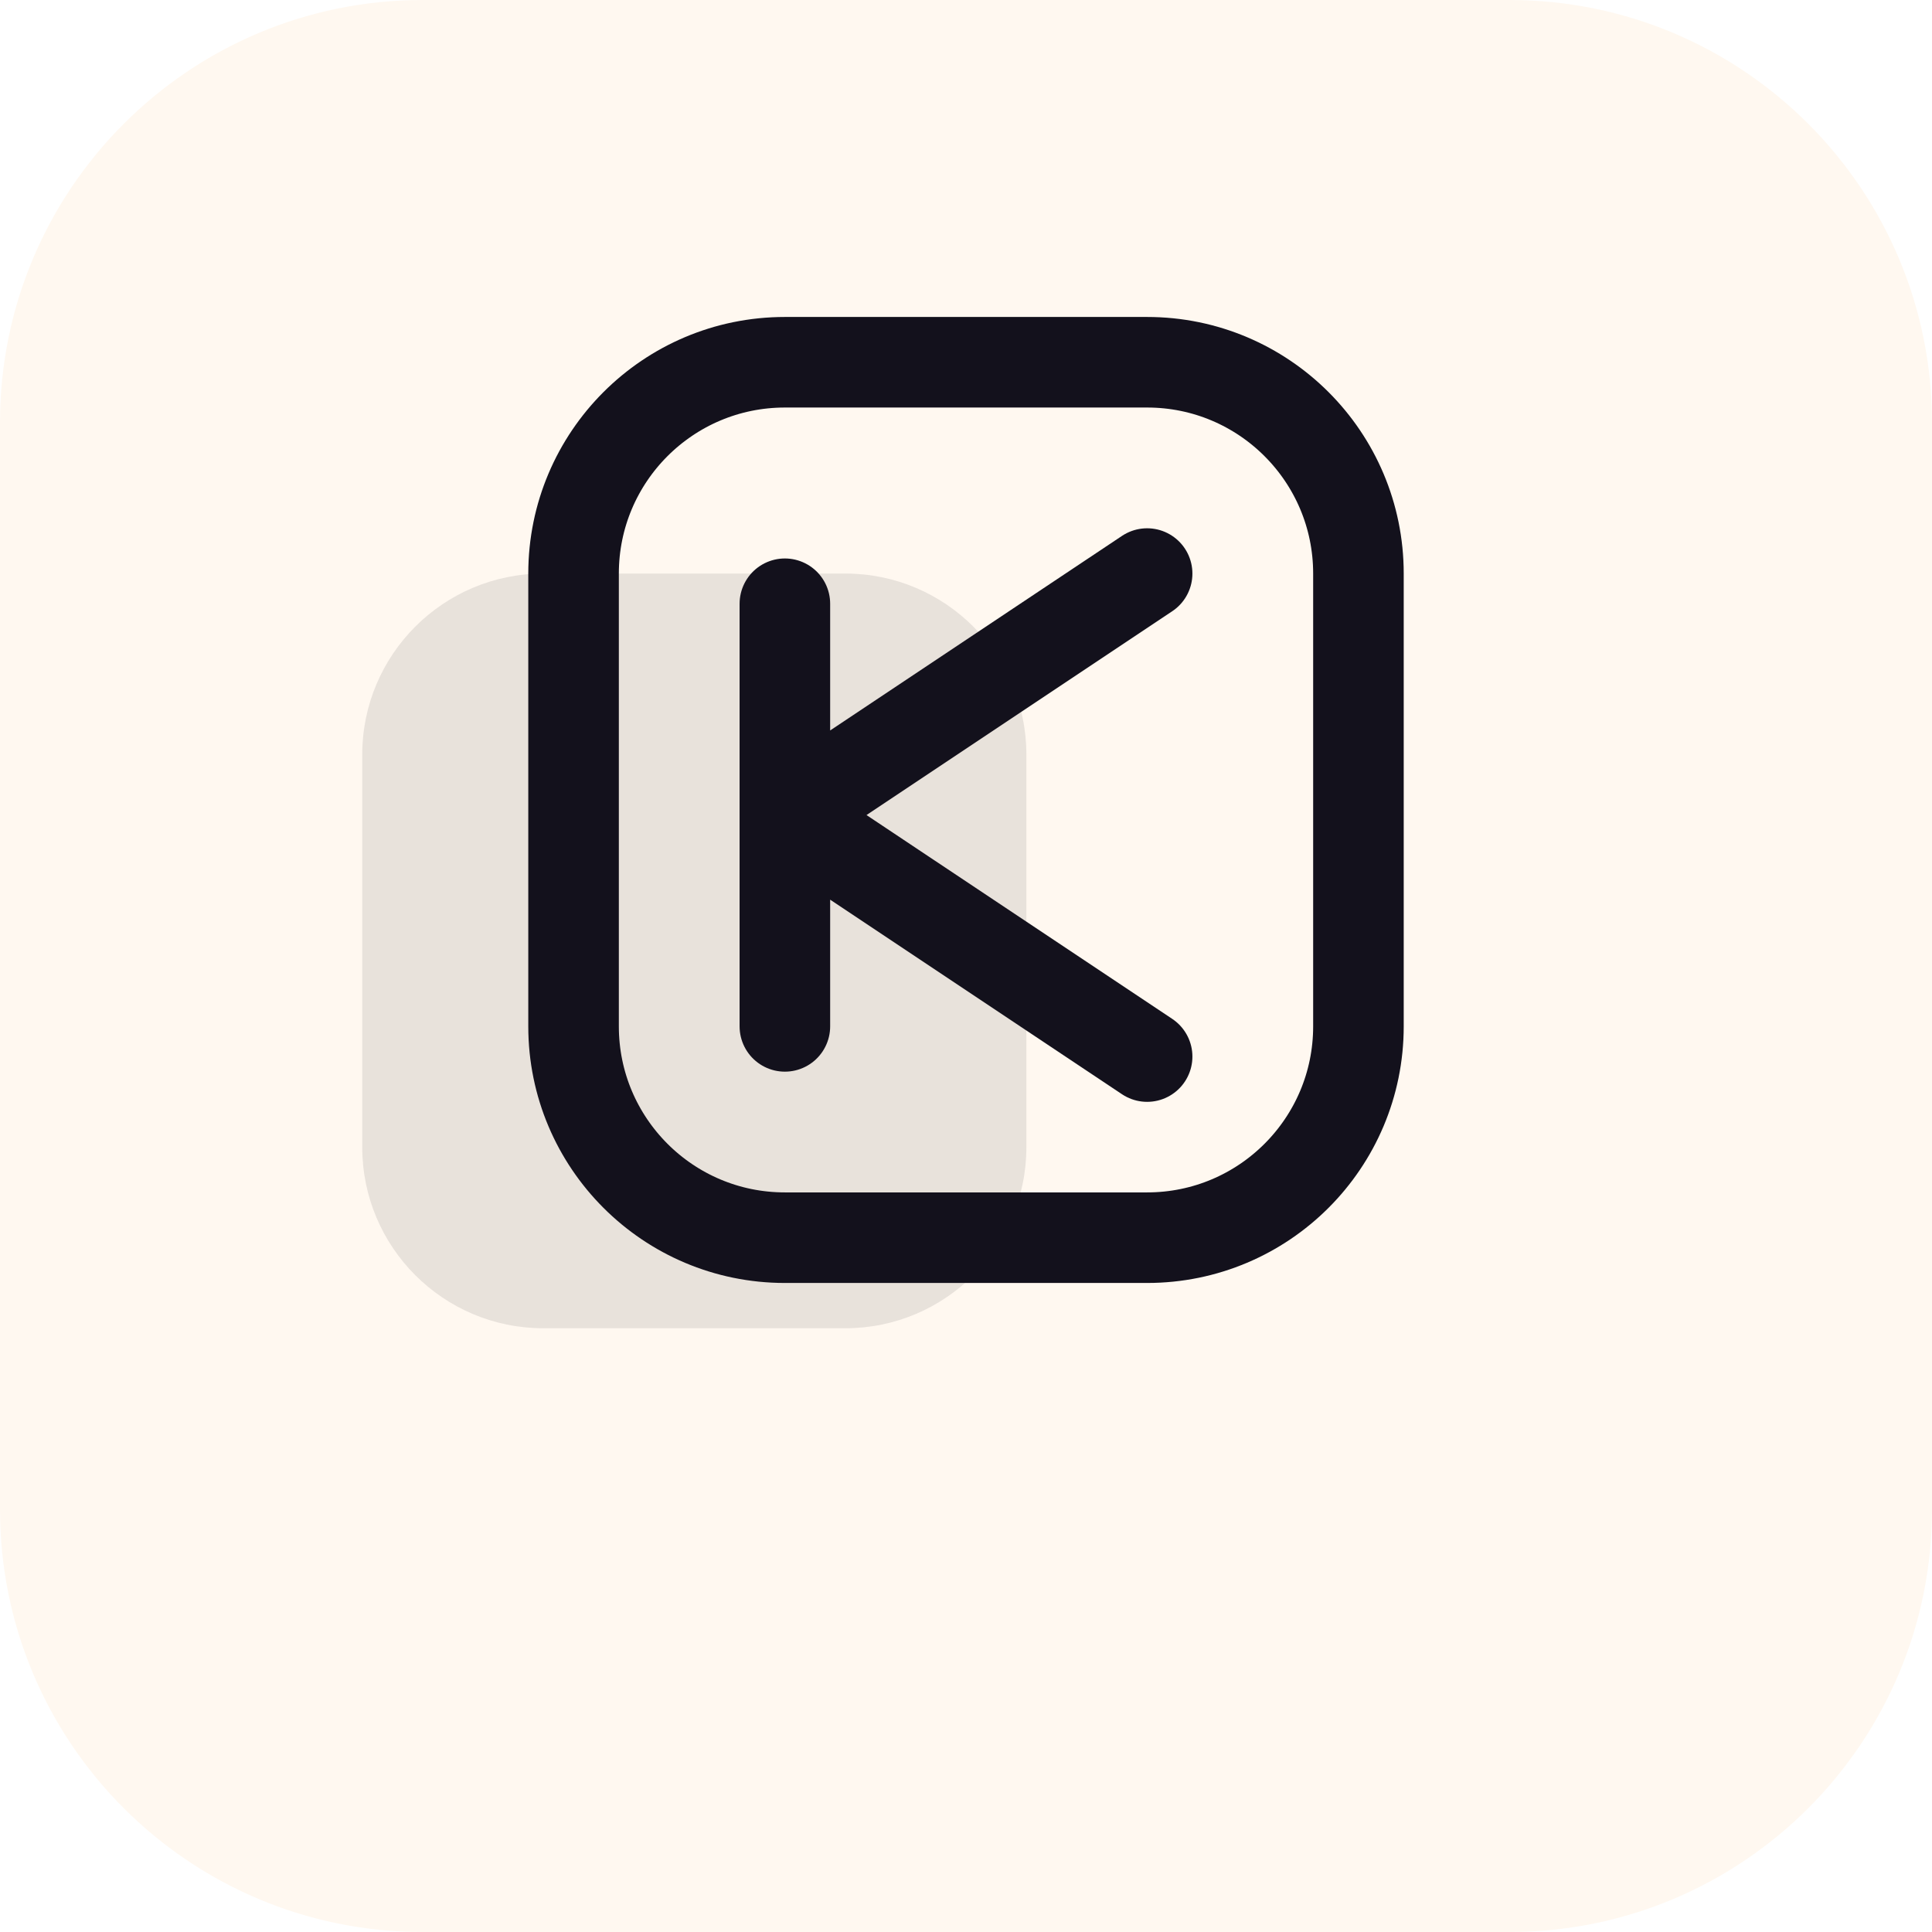
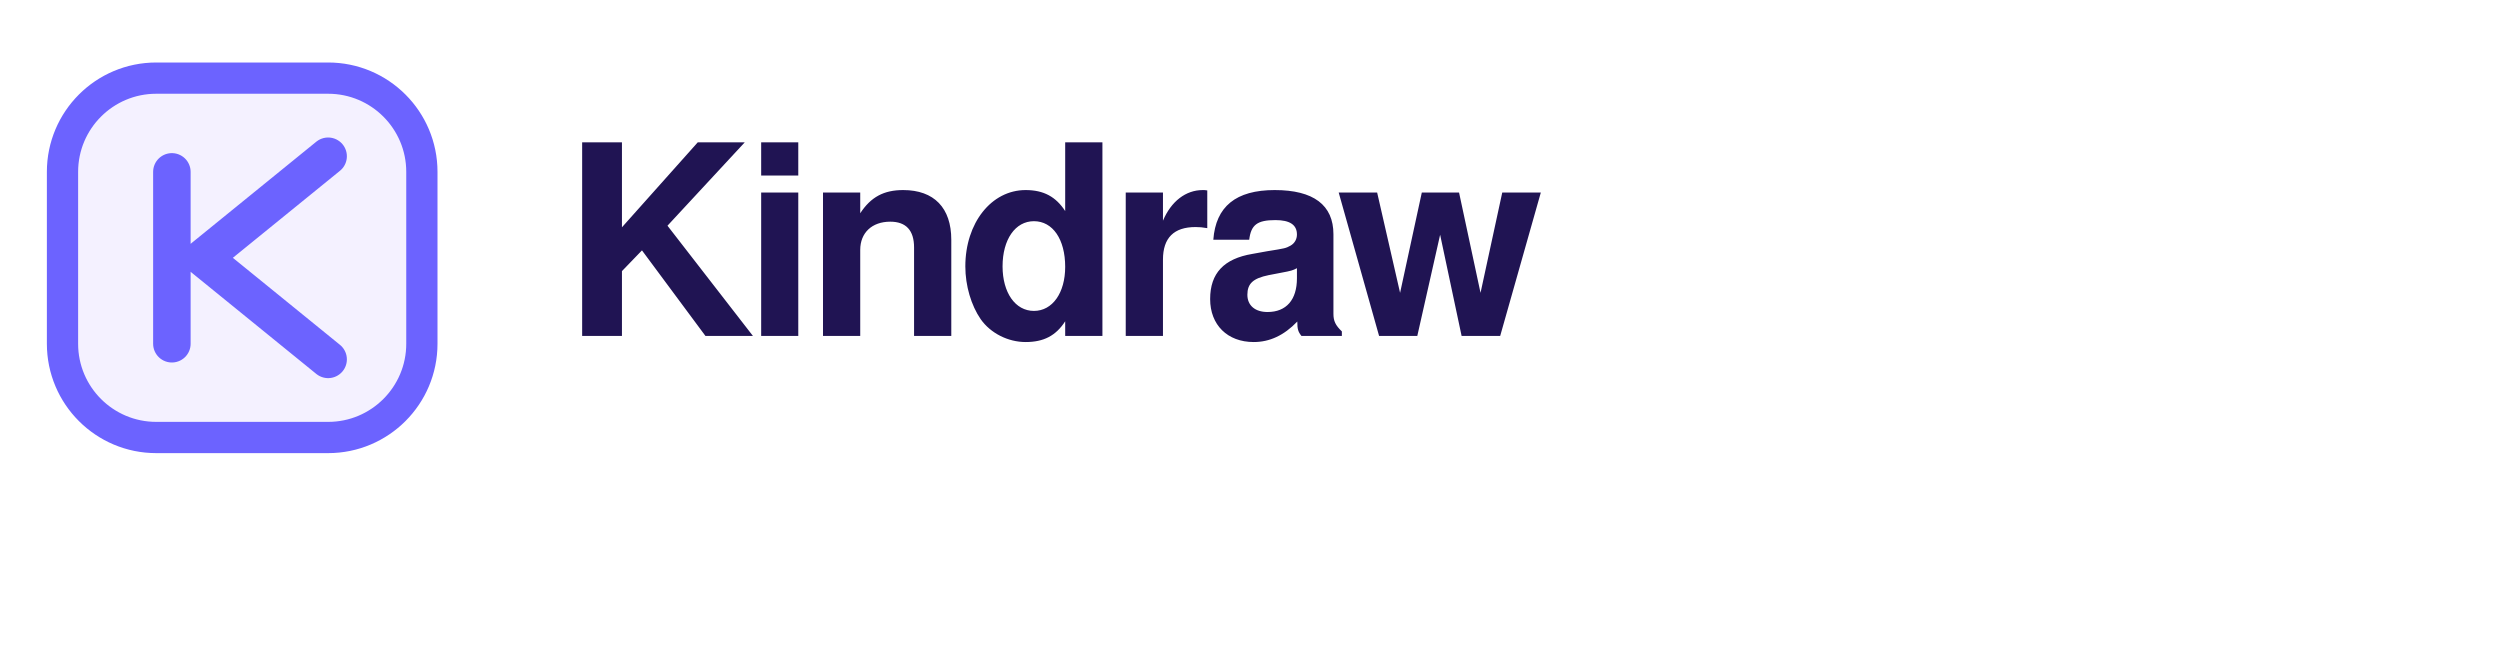
- <svg xmlns="http://www.w3.org/2000/svg" viewBox="0 0 128 128" fill="none">
-   <rect width="128" height="128" rx="28" fill="#fff8f0" />
-   <rect x="24" y="38" width="44" height="50" rx="12" fill="#13111c" opacity="0.1" />
-   <rect x="38" y="24" width="52" height="58" rx="14" stroke="#13111c" stroke-width="6" />
-   <path d="M52 40v28M52 54l24-16M52 54l24 16" stroke="#13111c" stroke-width="6" stroke-linecap="round" stroke-linejoin="round" />
+ <svg xmlns="http://www.w3.org/2000/svg" width="320" height="84" viewBox="0 0 320 84" fill="none">
+   <rect x="8" y="10" width="46" height="46" rx="12" fill="#F4F1FF" stroke="#6C63FF" stroke-width="4" />
+   <path d="M22 22V44M26 33L42 20M26 33L42 46" stroke="#6C63FF" stroke-width="4.8" stroke-linecap="round" stroke-linejoin="round" />
+   <text x="72" y="43" fill="#201453" font-size="34" font-family="Helvetica, Arial, sans-serif" font-weight="700" letter-spacing="-1.4">Kindraw</text>
</svg>
